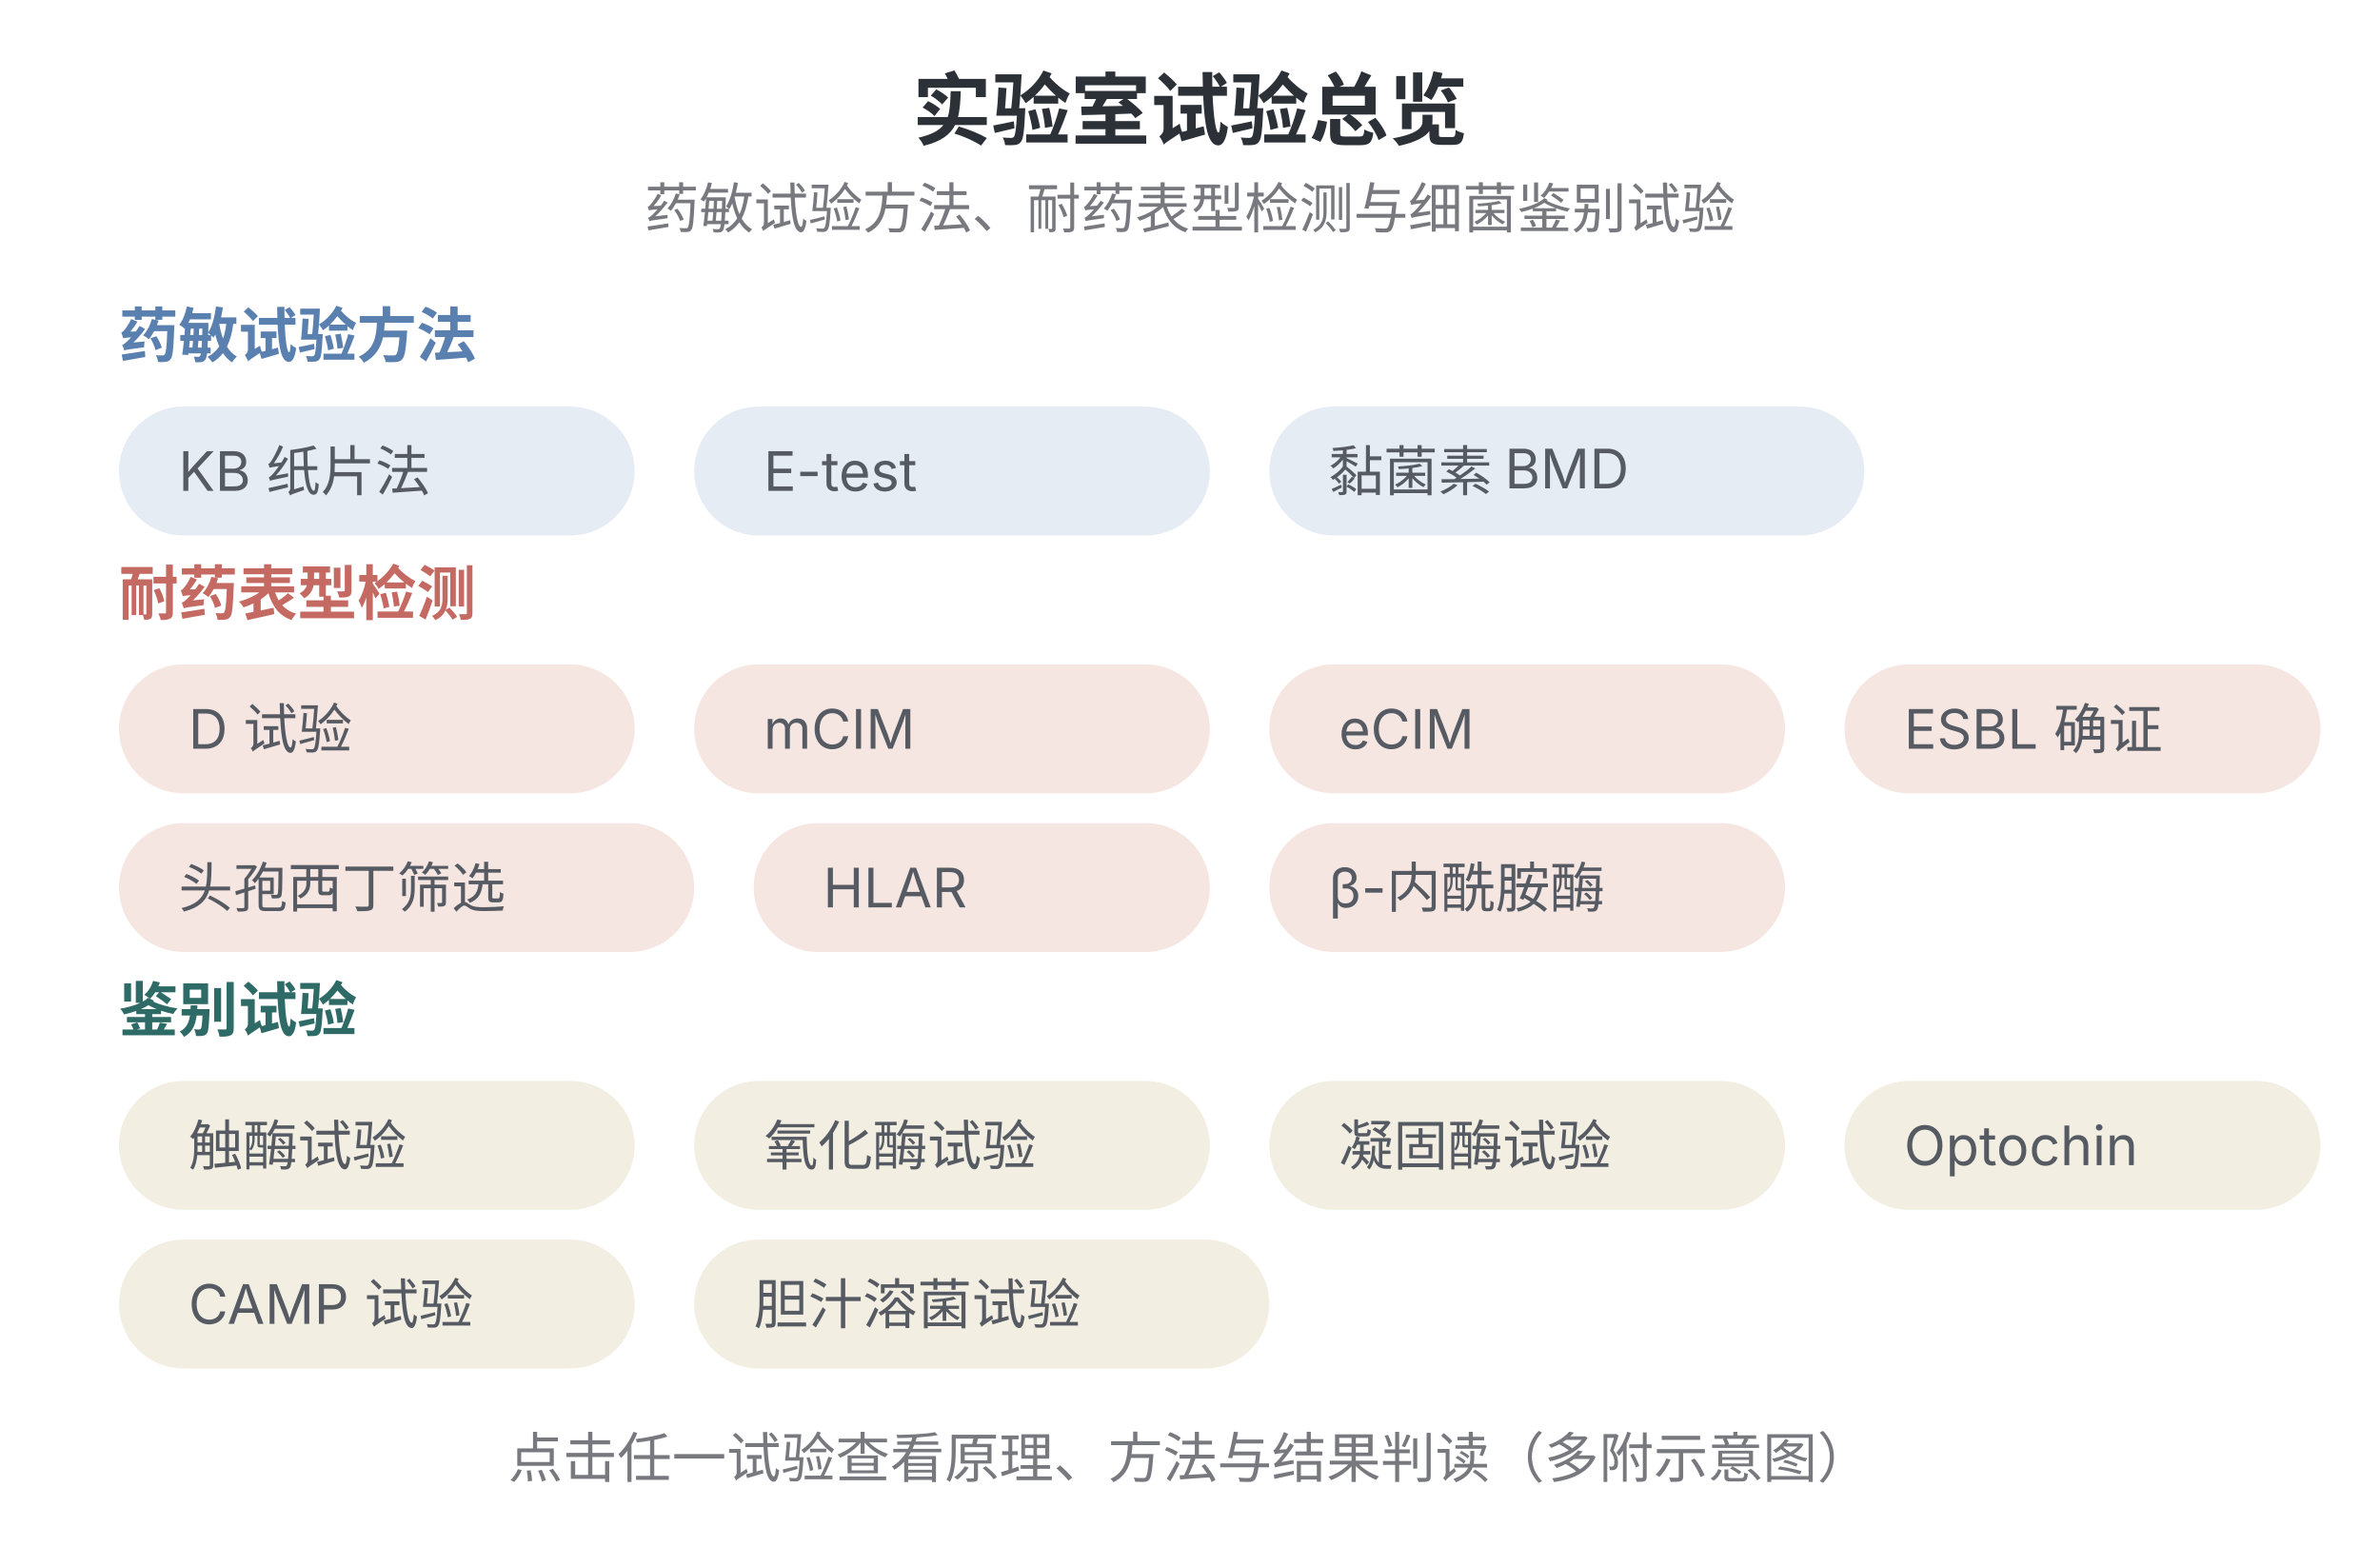
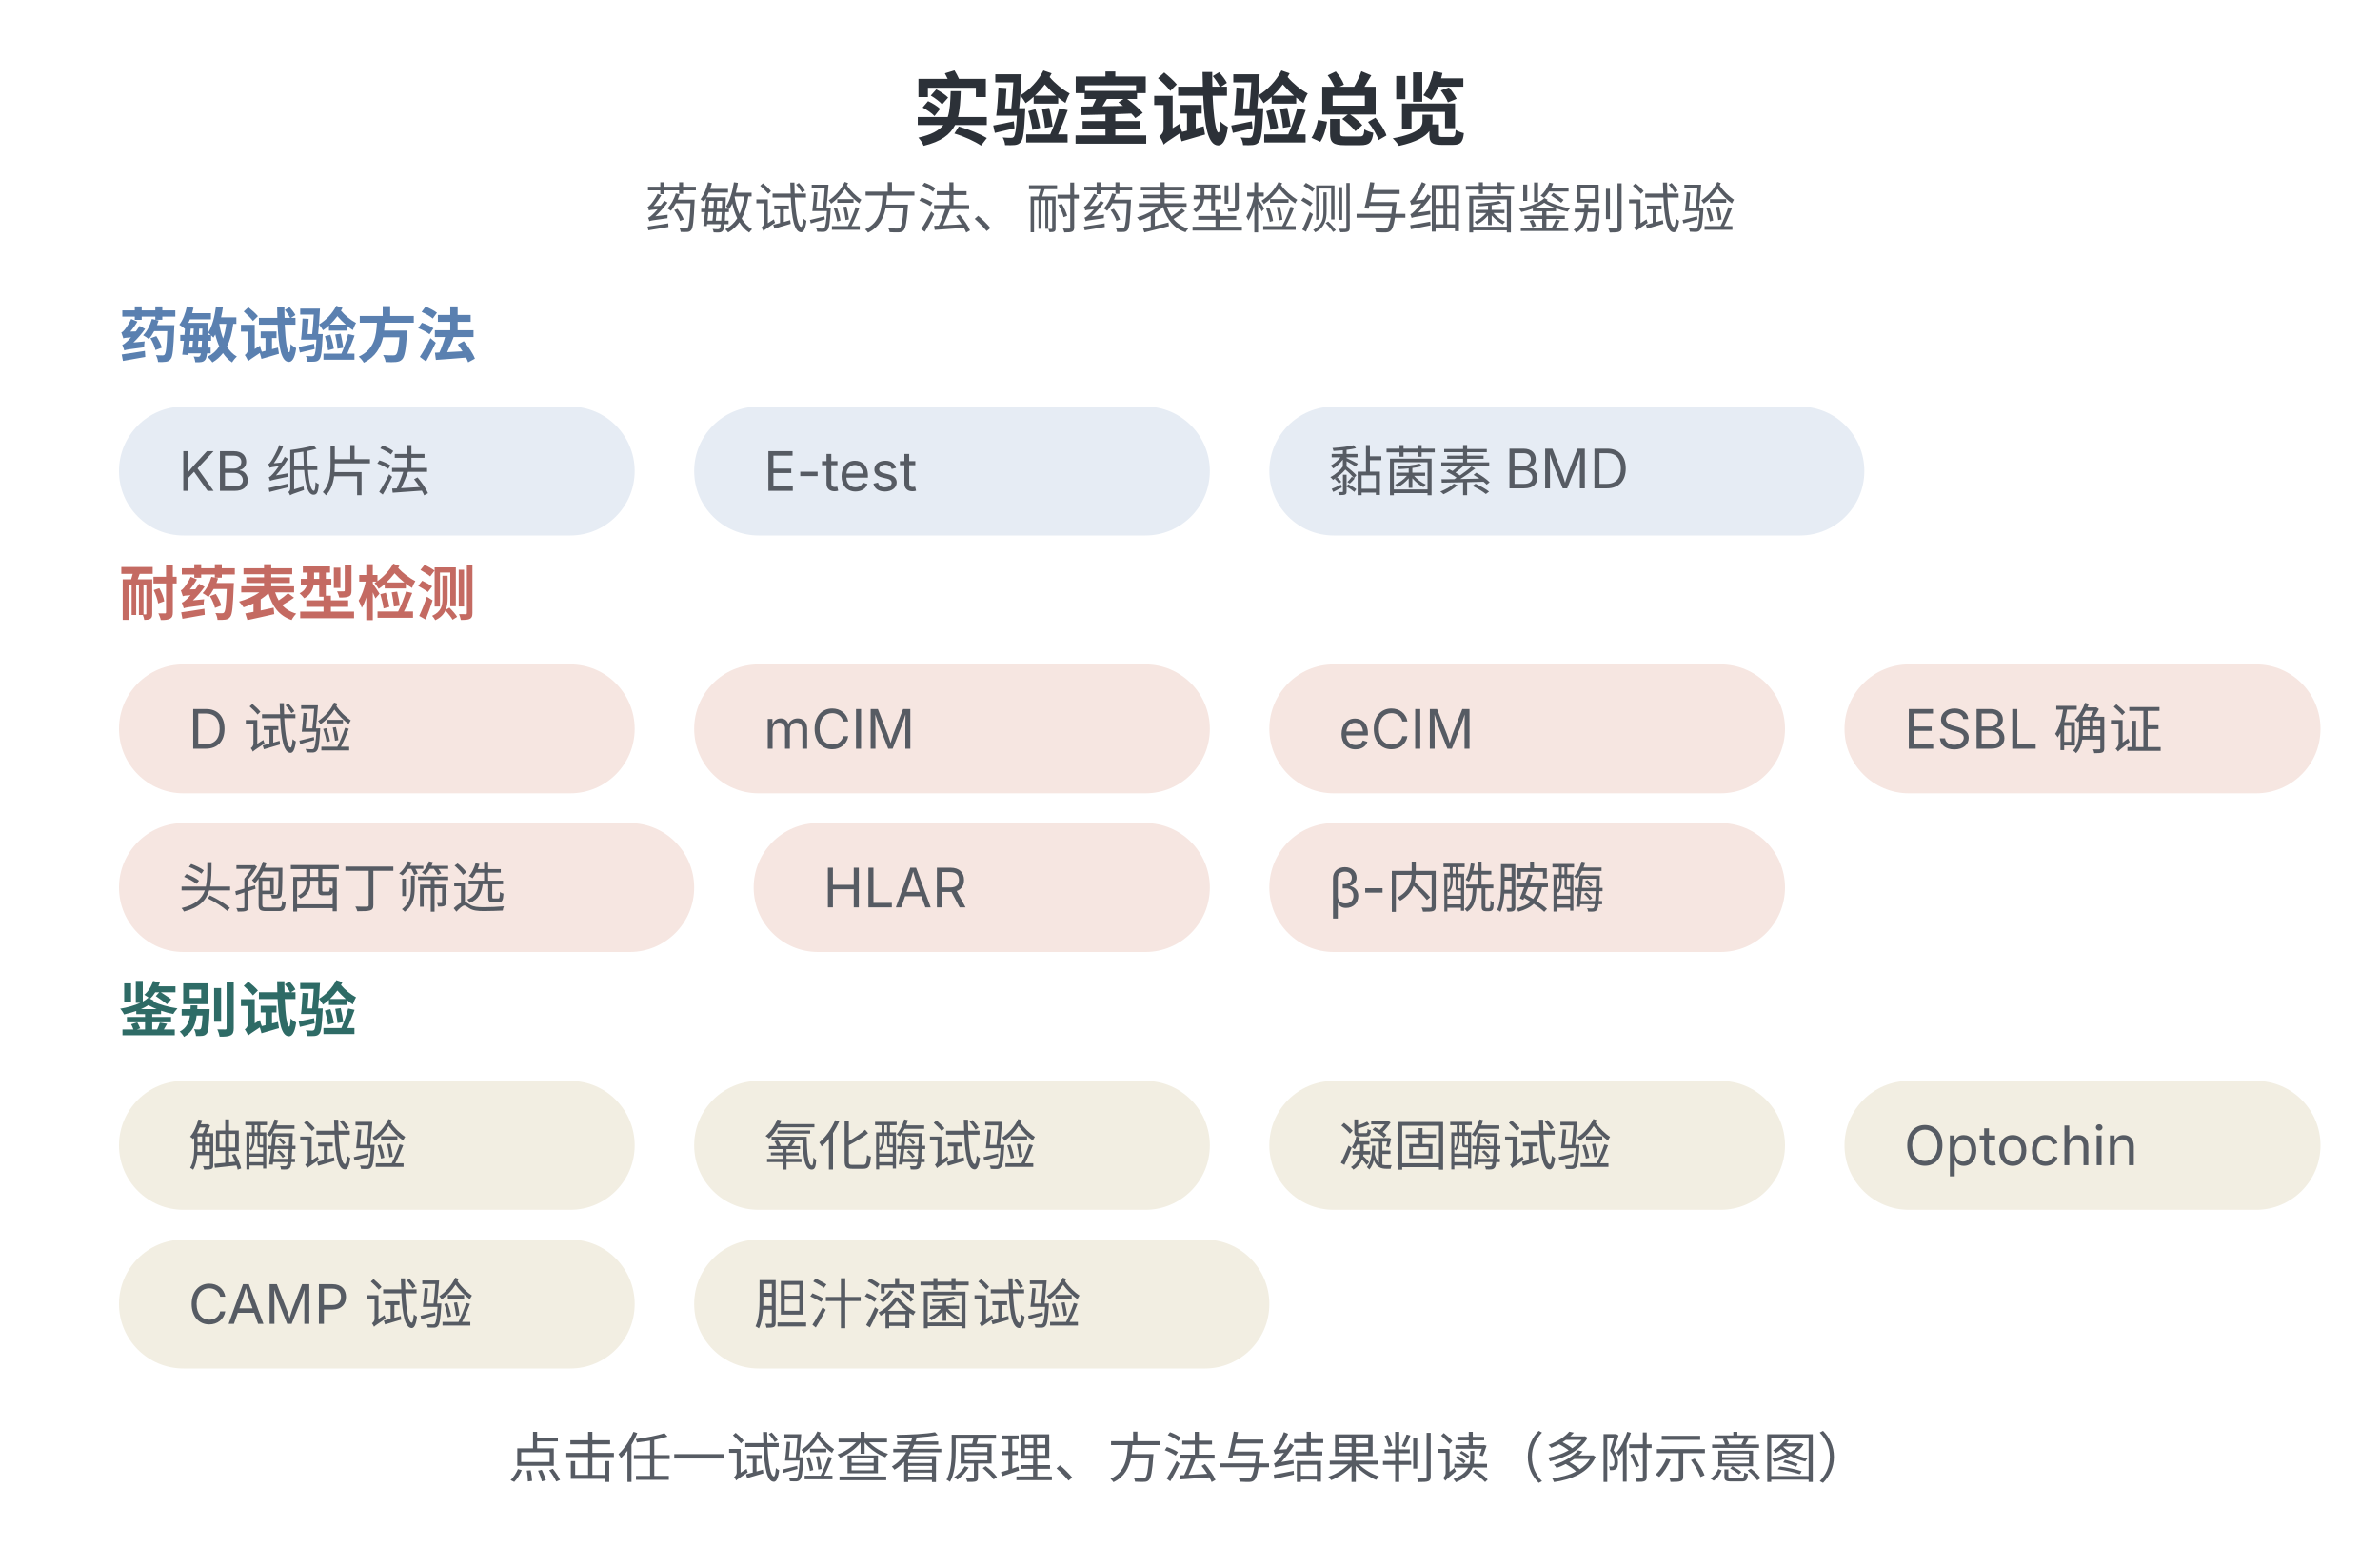
<svg xmlns="http://www.w3.org/2000/svg" role="img" viewBox="0 0 480 312" font-family="-apple-system,'PingFang SC','Microsoft YaHei',sans-serif">
  <rect width="480" height="312" fill="#ffffff" />
  <text x="240" y="28" text-anchor="middle" font-size="16" font-weight="700" fill="#2c3138">实验室试验总览</text>
-   <text x="240" y="46" text-anchor="middle" font-size="11" fill="#77797e">药敏试验方法、耐药表型检测与细菌鉴别试验</text>
+   <text x="240" y="46" text-anchor="middle" font-size="11" fill="#565b63">药敏试验方法、耐药表型检测与细菌鉴别试验</text>
  <text x="24" y="72" font-size="12" font-weight="700" fill="#5a80b0">药敏试验方法</text>
  <g font-size="11" fill="#565b63">
    <g transform="translate(24,82)">
      <rect width="104" height="26" rx="13" fill="#e6ecf4" />
      <text x="12" y="17">KB 纸片法</text>
    </g>
    <g transform="translate(140,82)">
      <rect width="104" height="26" rx="13" fill="#e6ecf4" />
      <text x="14" y="17">E-test</text>
    </g>
    <g transform="translate(256,82)">
      <rect width="120" height="26" rx="13" fill="#e6ecf4" />
      <text x="12" y="17">黏菌素 BMD</text>
    </g>
  </g>
  <text x="24" y="124" font-size="12" font-weight="700" fill="#c46a62">耐药表型检测</text>
  <g font-size="11" fill="#565b63">
    <g transform="translate(24,134)">
      <rect width="104" height="26" rx="13" fill="#f6e6e1" />
      <text x="14" y="17">D 试验</text>
    </g>
    <g transform="translate(140,134)">
      <rect width="104" height="26" rx="13" fill="#f6e6e1" />
      <text x="14" y="17">mCIM</text>
    </g>
    <g transform="translate(256,134)">
      <rect width="104" height="26" rx="13" fill="#f6e6e1" />
      <text x="14" y="17">eCIM</text>
    </g>
    <g transform="translate(372,134)">
      <rect width="96" height="26" rx="13" fill="#f6e6e1" />
      <text x="12" y="17">ESBL 确证</text>
    </g>
    <g transform="translate(24,166)">
      <rect width="116" height="26" rx="13" fill="#f6e6e1" />
      <text x="12" y="17">头孢西丁筛选</text>
    </g>
    <g transform="translate(152,166)">
      <rect width="92" height="26" rx="13" fill="#f6e6e1" />
      <text x="14" y="17">HLAR</text>
    </g>
    <g transform="translate(256,166)">
      <rect width="104" height="26" rx="13" fill="#f6e6e1" />
      <text x="12" y="17">β-内酰胺酶</text>
    </g>
  </g>
  <text x="24" y="208" font-size="12" font-weight="700" fill="#2e6b66">鉴别试验</text>
  <g font-size="11" fill="#565b63">
    <g transform="translate(24,218)">
      <rect width="104" height="26" rx="13" fill="#f2eee2" />
      <text x="14" y="17">触酶试验</text>
    </g>
    <g transform="translate(140,218)">
      <rect width="104" height="26" rx="13" fill="#f2eee2" />
      <text x="14" y="17">氧化酶试验</text>
    </g>
    <g transform="translate(256,218)">
      <rect width="104" height="26" rx="13" fill="#f2eee2" />
      <text x="14" y="17">凝固酶试验</text>
    </g>
    <g transform="translate(372,218)">
      <rect width="96" height="26" rx="13" fill="#f2eee2" />
      <text x="12" y="17">Optochin</text>
    </g>
    <g transform="translate(24,250)">
      <rect width="104" height="26" rx="13" fill="#f2eee2" />
      <text x="14" y="17">CAMP 试验</text>
    </g>
    <g transform="translate(140,250)">
      <rect width="116" height="26" rx="13" fill="#f2eee2" />
      <text x="12" y="17">胆汁溶菌试验</text>
    </g>
  </g>
-   <text x="240" y="298" text-anchor="middle" font-size="11" fill="#77797e">点击任一试验查看原理、方法与结果判读（多附示意图）</text>
+   <text x="240" y="298" text-anchor="middle" font-size="11" fill="#565b63">点击任一试验查看原理、方法与结果判读（多附示意图）</text>
</svg>
